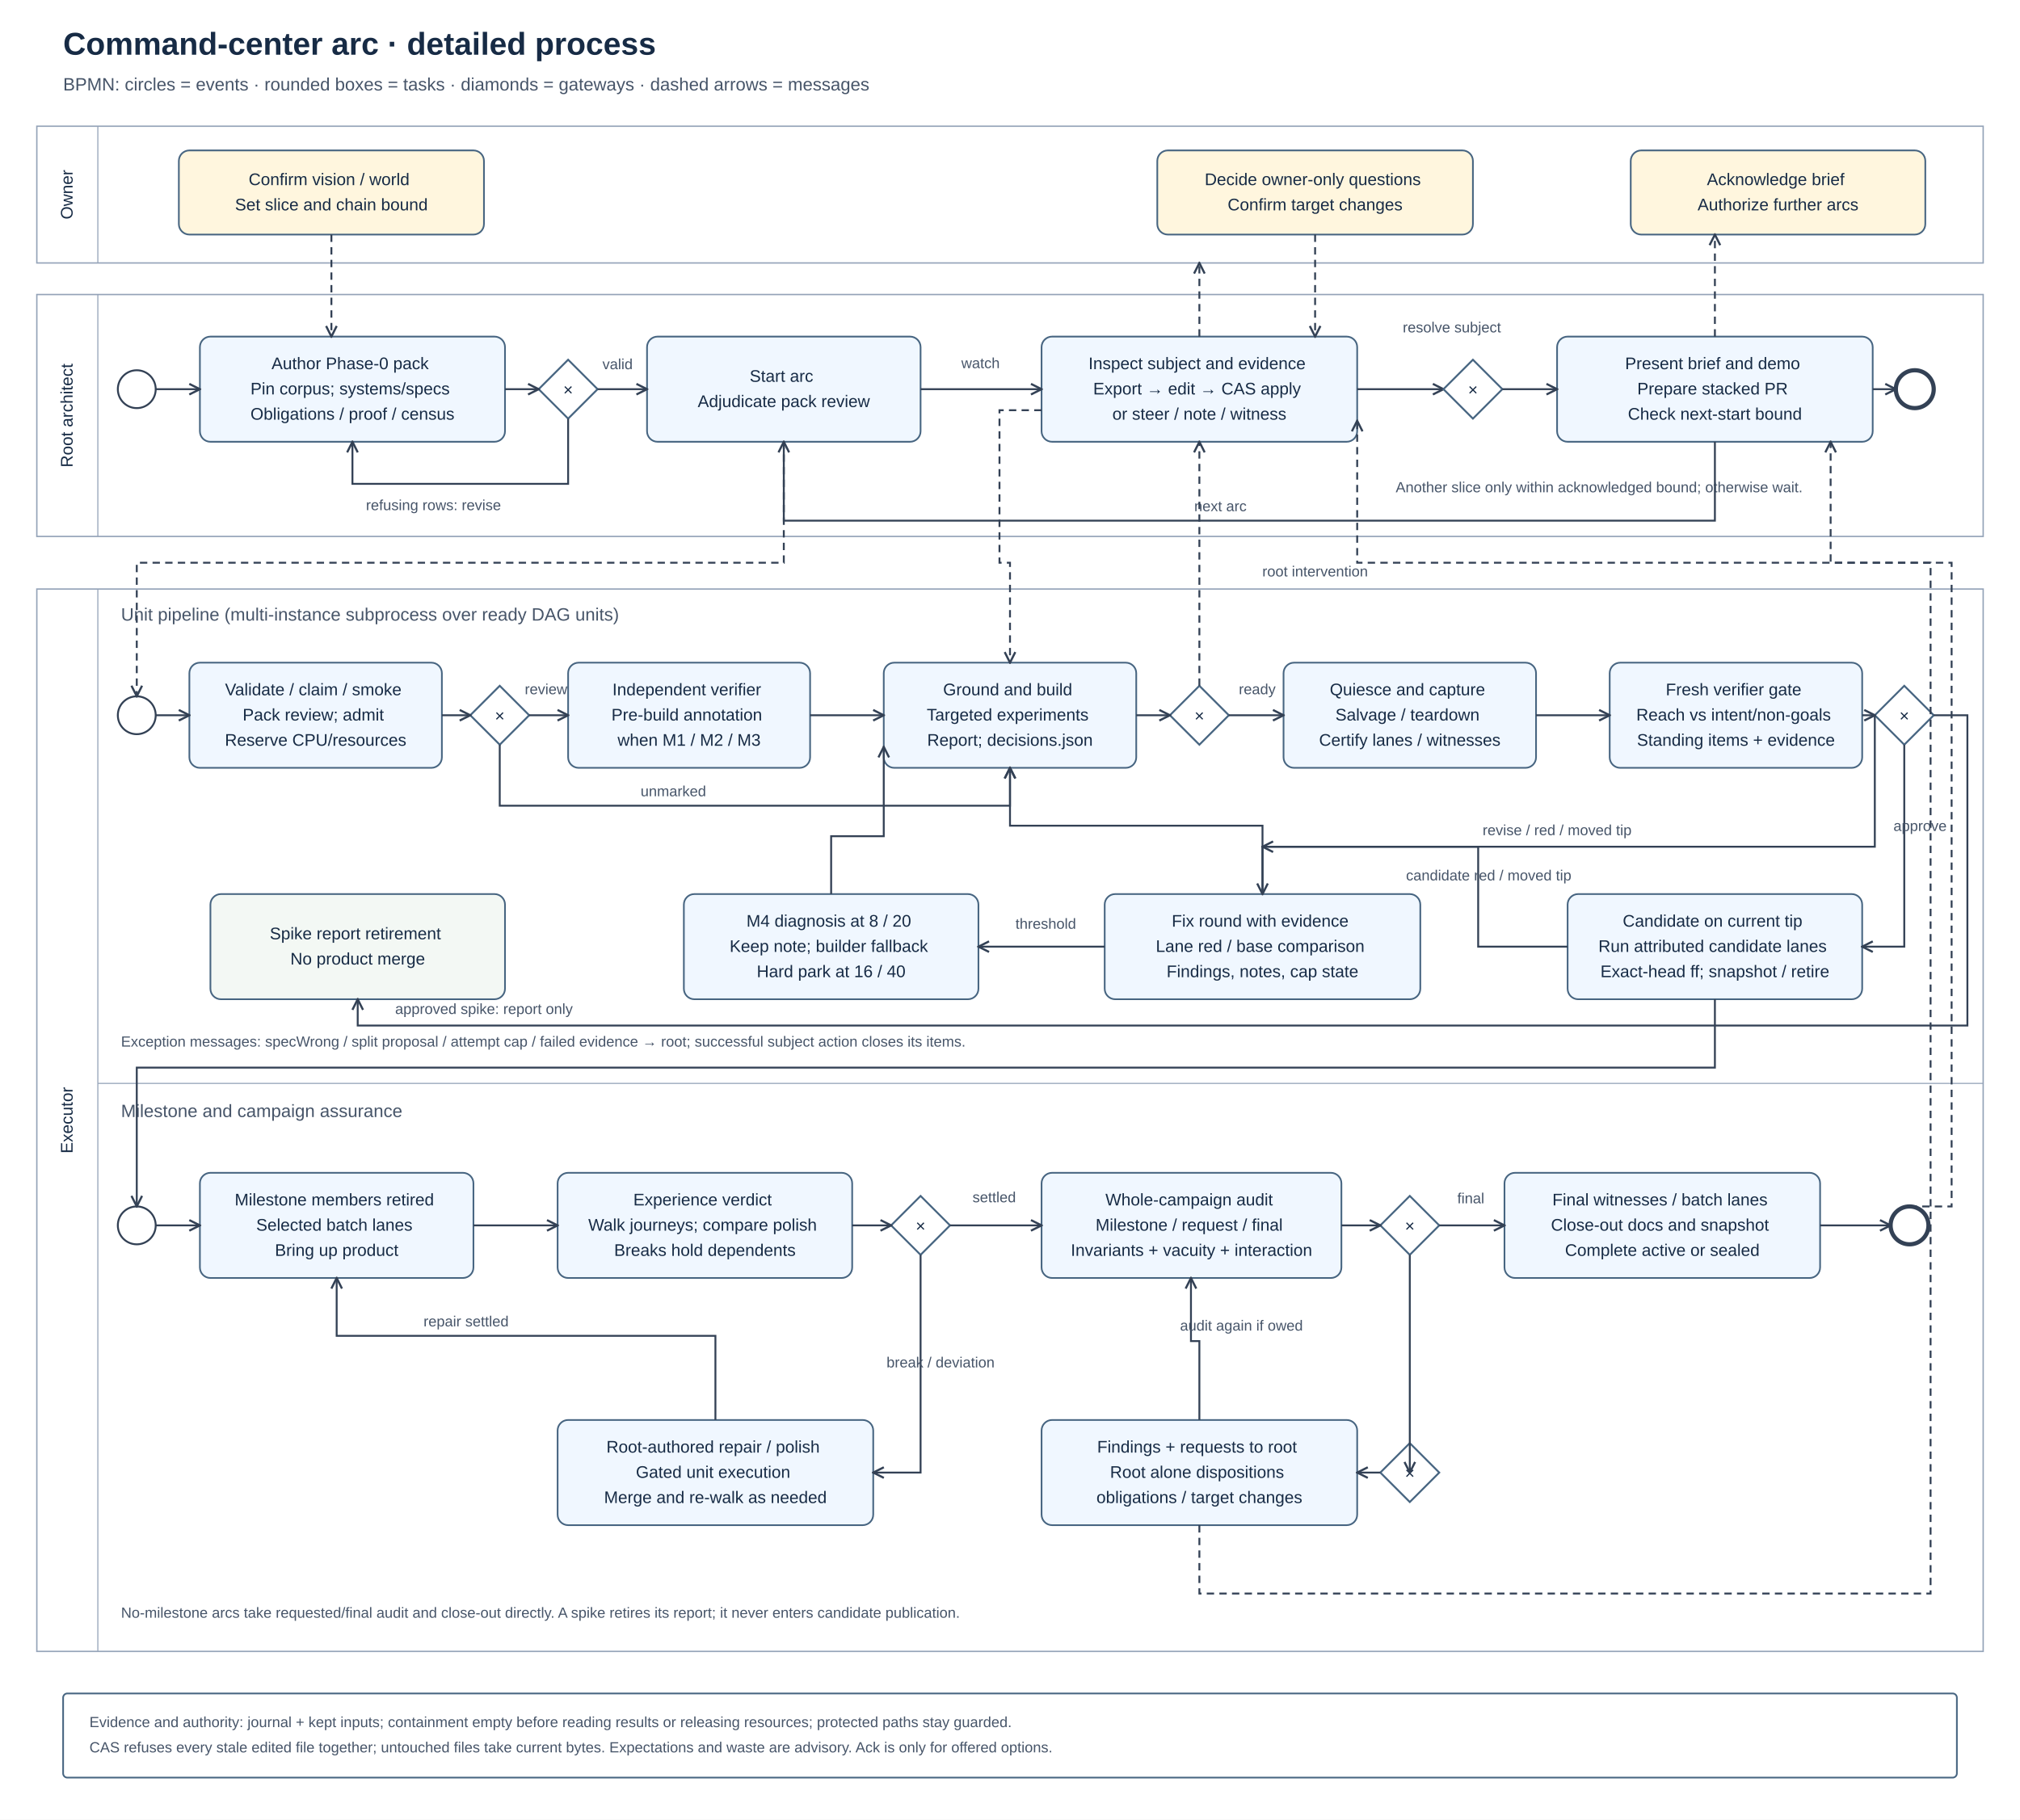
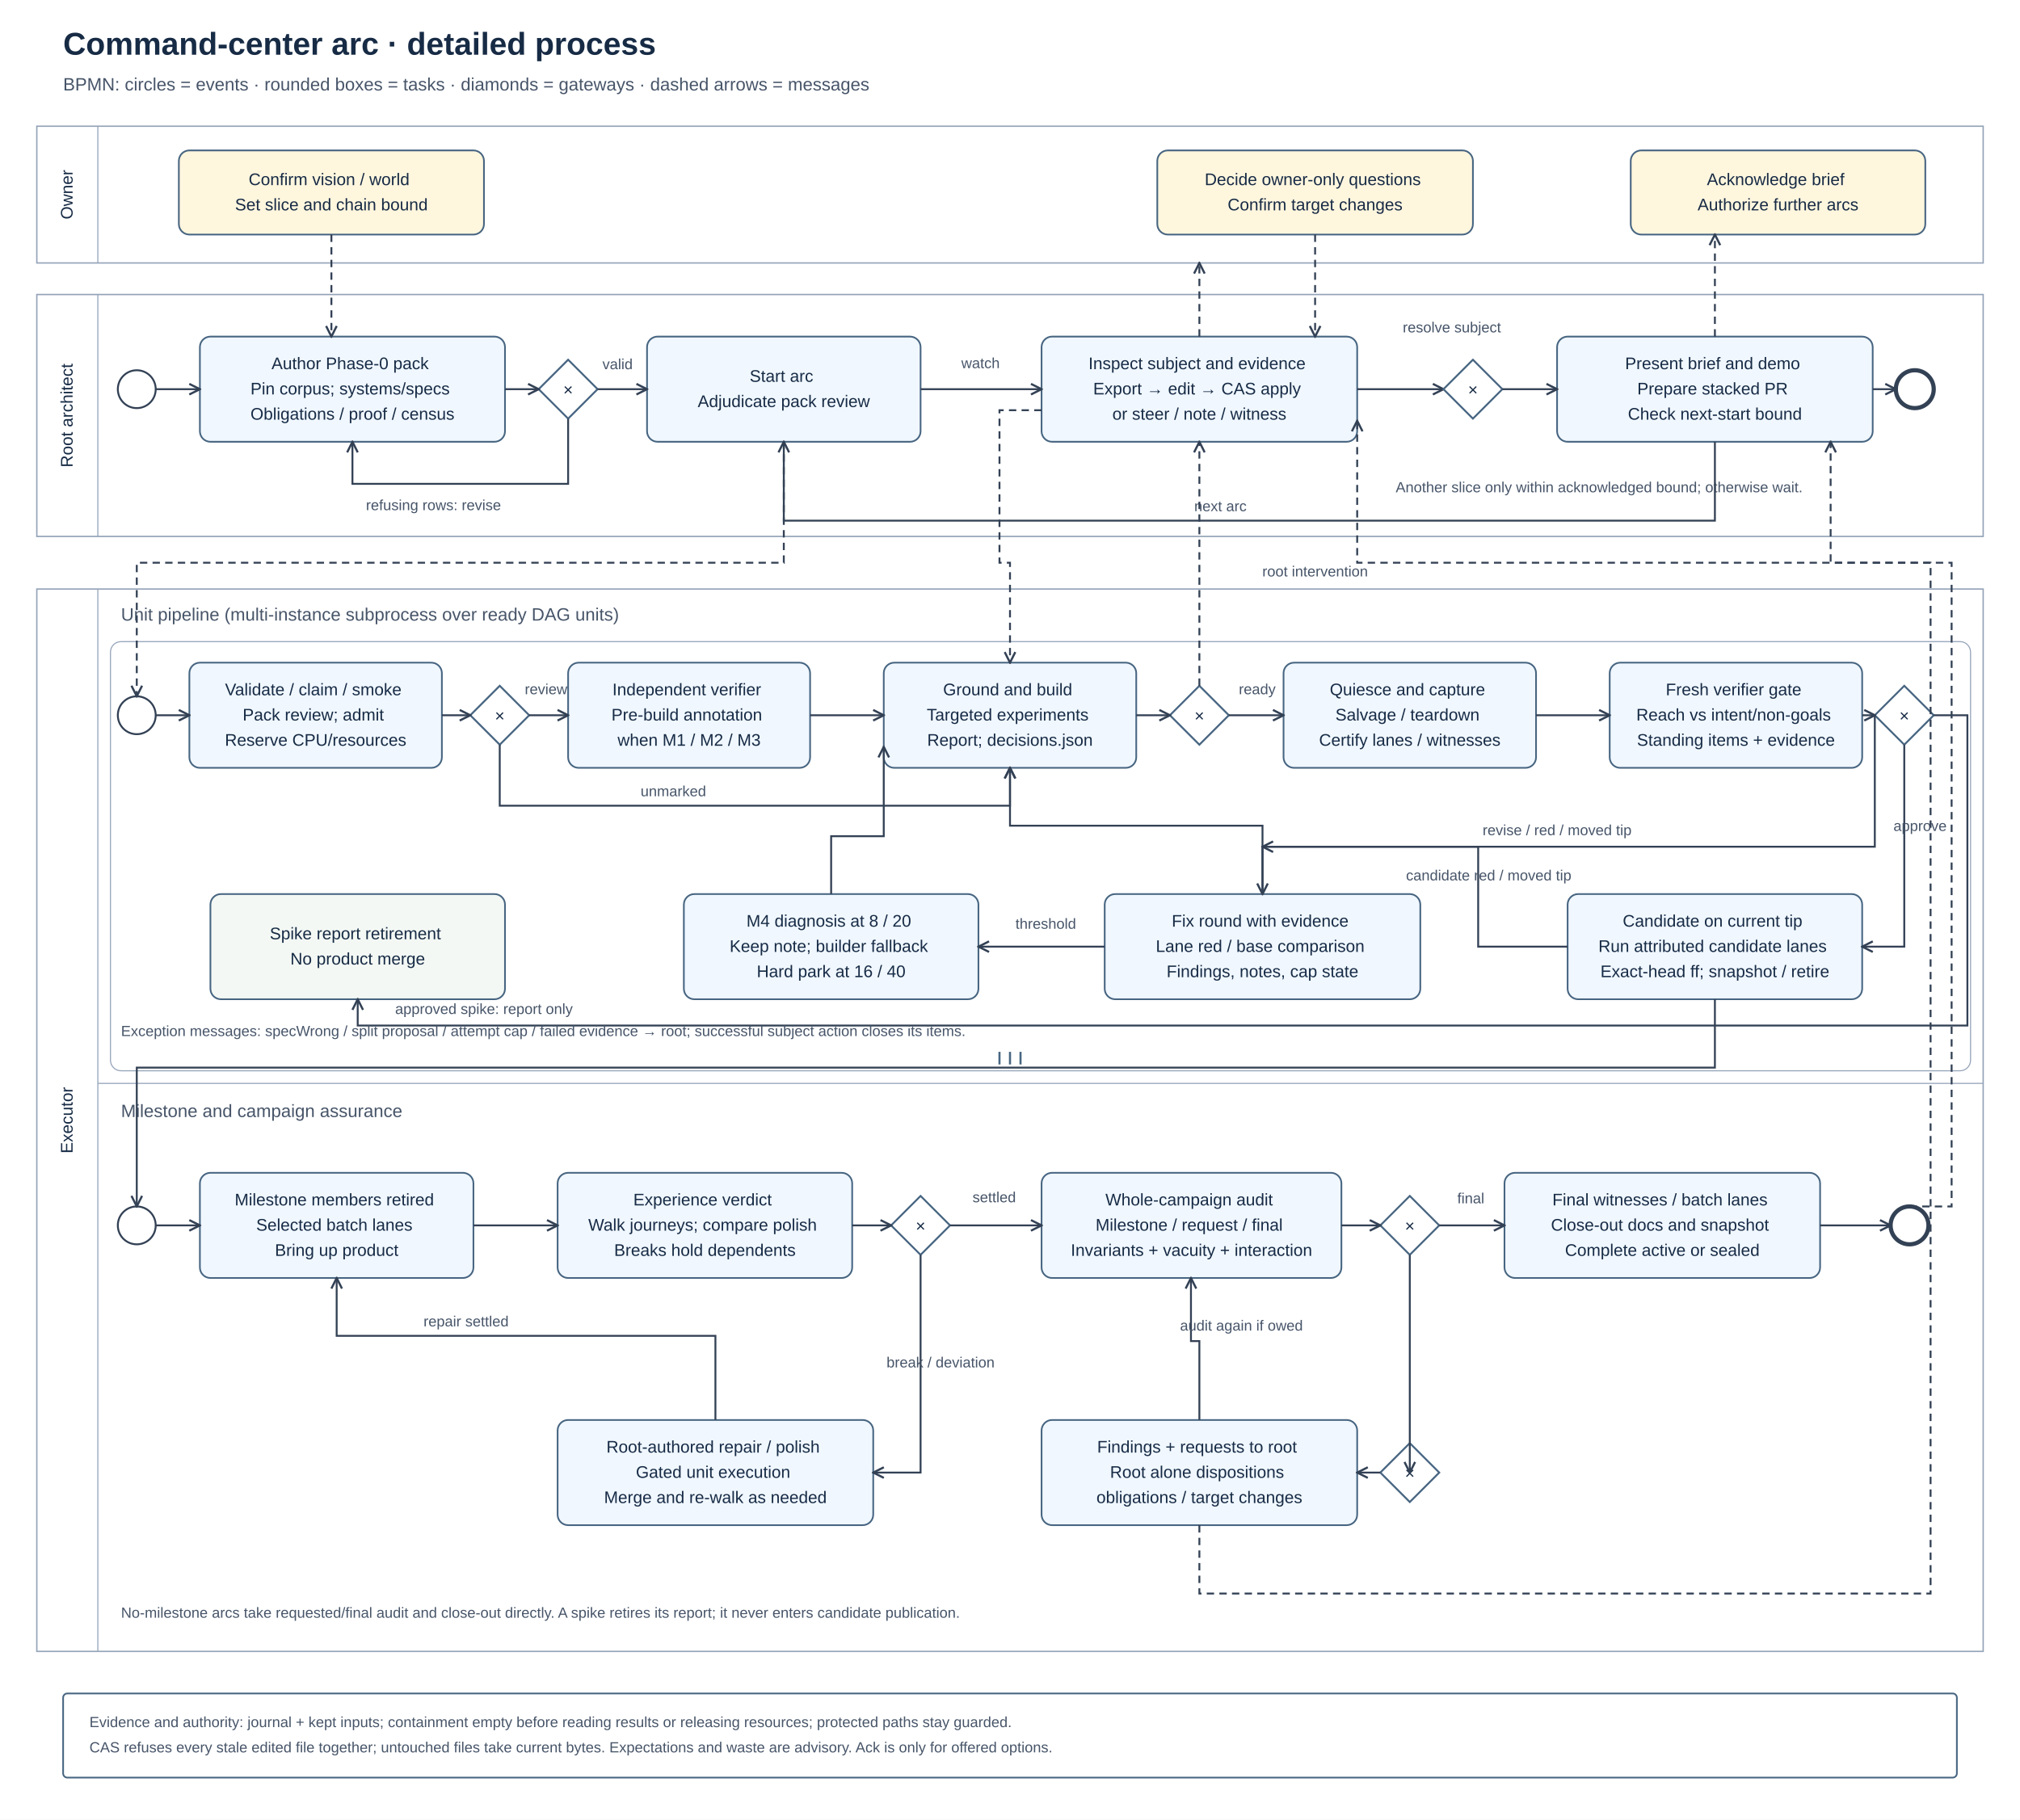
<svg xmlns="http://www.w3.org/2000/svg" width="1920" height="1730" viewBox="0 0 1920 1730" role="img" aria-labelledby="title desc">
  <defs>
    <marker id="arrow" viewBox="0 0 10 10" refX="9" refY="5" markerWidth="7" markerHeight="7" orient="auto-start-reverse">
      <path d="M 1 1 L 9 5 L 1 9" fill="none" stroke="#334155" stroke-width="1.6" />
    </marker>
  </defs>
  <style>text{font-family:Arial,Helvetica,sans-serif;fill:#172b45} .title{font-size:30px;font-weight:700}.sub{font-size:17px;fill:#475569}.label{font-size:16px}.small{font-size:14px;fill:#475569}.task{stroke:#476581;stroke-width:1.6}.edge{fill:none;stroke:#334155;stroke-width:1.8;marker-end:url(#arrow)}.msg{stroke-dasharray:7 5}.pool{fill:#fff;stroke:#94a3b8;stroke-width:1.3}</style>
  <rect width="1920" height="1730" fill="#fff" />
  <text x="60" y="52" class="title" text-anchor="start">
    <tspan x="60" dy="0">Command-center arc · detailed process</tspan>
  </text>
  <text x="60" y="86" class="sub" text-anchor="start">
    <tspan x="60" dy="0">BPMN: circles = events · rounded boxes = tasks · diamonds = gateways · dashed arrows = messages</tspan>
  </text>
  <rect x="35" y="120" width="1850" height="130" class="pool" />
  <path d="M93 120V250" stroke="#94a3b8" />
  <text transform="translate(69 185.0) rotate(-90)" text-anchor="middle" class="label">Owner</text>
  <rect x="35" y="280" width="1850" height="230" class="pool" />
  <path d="M93 280V510" stroke="#94a3b8" />
  <text transform="translate(69 395.0) rotate(-90)" text-anchor="middle" class="label">Root architect</text>
  <rect x="35" y="560" width="1850" height="1010" class="pool" />
  <path d="M93 560V1570" stroke="#94a3b8" />
  <text transform="translate(69 1065.0) rotate(-90)" text-anchor="middle" class="label">Executor</text>
  <rect x="170" y="143" width="290" height="80" rx="10" fill="#fff6de" class="task" />
  <text x="315.0" y="176.0" class="label" text-anchor="middle">
    <tspan x="315.0" dy="0">Confirm vision / world</tspan>
    <tspan x="315.0" dy="24">Set slice and chain bound</tspan>
  </text>
  <rect x="1100" y="143" width="300" height="80" rx="10" fill="#fff6de" class="task" />
  <text x="1250.0" y="176.0" class="label" text-anchor="middle">
    <tspan x="1250.0" dy="0">Decide owner-only questions</tspan>
    <tspan x="1250.0" dy="24">Confirm target changes</tspan>
  </text>
  <rect x="1550" y="143" width="280" height="80" rx="10" fill="#fff6de" class="task" />
  <text x="1690.0" y="176.0" class="label" text-anchor="middle">
    <tspan x="1690.0" dy="0">Acknowledge brief</tspan>
    <tspan x="1690.0" dy="24">Authorize further arcs</tspan>
  </text>
  <circle cx="130" cy="370" r="18" fill="#fff" stroke="#334155" stroke-width="1.8" />
  <rect x="190" y="320" width="290" height="100" rx="10" fill="#f0f7ff" class="task" />
  <text x="335.0" y="351.0" class="label" text-anchor="middle">
    <tspan x="335.0" dy="0">Author Phase-0 pack</tspan>
    <tspan x="335.0" dy="24">Pin corpus; systems/specs</tspan>
    <tspan x="335.0" dy="24">Obligations / proof / census</tspan>
  </text>
  <path d="M540 342L568 370L540 398L512 370Z" fill="#fff" stroke="#476581" stroke-width="1.8" />
  <text x="540" y="376" class="label" text-anchor="middle">
    <tspan x="540" dy="0">×</tspan>
  </text>
  <rect x="615" y="320" width="260" height="100" rx="10" fill="#f0f7ff" class="task" />
  <text x="745.0" y="363.0" class="label" text-anchor="middle">
    <tspan x="745.0" dy="0">Start arc</tspan>
    <tspan x="745.0" dy="24">Adjudicate pack review</tspan>
  </text>
  <rect x="990" y="320" width="300" height="100" rx="10" fill="#f0f7ff" class="task" />
  <text x="1140.0" y="351.0" class="label" text-anchor="middle">
    <tspan x="1140.0" dy="0">Inspect subject and evidence</tspan>
    <tspan x="1140.0" dy="24">Export → edit → CAS apply</tspan>
    <tspan x="1140.0" dy="24">or steer / note / witness</tspan>
  </text>
  <rect x="1480" y="320" width="300" height="100" rx="10" fill="#f0f7ff" class="task" />
  <text x="1630.0" y="351.0" class="label" text-anchor="middle">
    <tspan x="1630.0" dy="0">Present brief and demo</tspan>
    <tspan x="1630.0" dy="24">Prepare stacked PR</tspan>
    <tspan x="1630.0" dy="24">Check next-start bound</tspan>
  </text>
  <circle cx="1820" cy="370" r="18" fill="#fff" stroke="#334155" stroke-width="4" />
  <polyline points="148,370 190,370" class="edge" />
  <polyline points="480,370 512,370" class="edge" />
  <polyline points="568,370 615,370" class="edge" />
  <text x="587" y="351" class="small" text-anchor="middle">
    <tspan x="587" dy="0">valid</tspan>
  </text>
  <polyline points="540,398 540,460 335,460 335,420" class="edge" />
  <text x="412" y="485" class="small" text-anchor="middle">
    <tspan x="412" dy="0">refusing rows: revise</tspan>
  </text>
  <polyline points="875,370 990,370" class="edge" />
  <text x="932" y="350" class="small" text-anchor="middle">
    <tspan x="932" dy="0">watch</tspan>
  </text>
  <polyline points="1290,370 1372,370" class="edge" />
  <text x="1380" y="316" class="small" text-anchor="middle">
    <tspan x="1380" dy="0">resolve subject</tspan>
  </text>
  <path d="M1400 342L1428 370L1400 398L1372 370Z" fill="#fff" stroke="#476581" stroke-width="1.8" />
  <text x="1400" y="376" class="label" text-anchor="middle">
    <tspan x="1400" dy="0">×</tspan>
  </text>
  <polyline points="1428,370 1480,370" class="edge" />
  <polyline points="1780,370 1802,370" class="edge" />
  <polyline points="315,223 315,320" class="edge msg" />
  <polyline points="1140,320 1140,250" class="edge msg" />
  <polyline points="1250,223 1250,320" class="edge msg" />
  <polyline points="1630,320 1630,223" class="edge msg" />
  <text x="1520" y="468" class="small" text-anchor="middle">
    <tspan x="1520" dy="0">Another slice only within acknowledged bound; otherwise wait.</tspan>
  </text>
  <polyline points="1630,420 1630,495 745,495 745,420" class="edge" />
  <text x="1160" y="486" class="small" text-anchor="middle">
    <tspan x="1160" dy="0">next arc</tspan>
  </text>
  <path d="M93 1030H1885" stroke="#94a3b8" />
  <text x="115" y="590" class="sub" text-anchor="start">
    <tspan x="115" dy="0">Unit pipeline (multi-instance subprocess over ready DAG units)</tspan>
  </text>
+   <rect x="105" y="610" width="1768" height="408" rx="10" fill="none" stroke="#94a3b8" />
+   <path d="M950 1000v12 M960 1000v12 M970 1000v12" stroke="#476581" stroke-width="2" />
  <circle cx="130" cy="680" r="18" fill="#fff" stroke="#334155" stroke-width="1.8" />
  <rect x="180" y="630" width="240" height="100" rx="10" fill="#f0f7ff" class="task" />
  <text x="300.0" y="661.0" class="label" text-anchor="middle">
    <tspan x="300.0" dy="0">Validate / claim / smoke</tspan>
    <tspan x="300.0" dy="24">Pack review; admit</tspan>
    <tspan x="300.0" dy="24">Reserve CPU/resources</tspan>
  </text>
  <path d="M475 652L503 680L475 708L447 680Z" fill="#fff" stroke="#476581" stroke-width="1.8" />
  <text x="475" y="686" class="label" text-anchor="middle">
    <tspan x="475" dy="0">×</tspan>
  </text>
  <rect x="540" y="630" width="230" height="100" rx="10" fill="#f0f7ff" class="task" />
  <text x="655.0" y="661.0" class="label" text-anchor="middle">
    <tspan x="655.0" dy="0">Independent verifier</tspan>
    <tspan x="655.0" dy="24">Pre-build annotation</tspan>
    <tspan x="655.0" dy="24">when M1 / M2 / M3</tspan>
  </text>
  <rect x="840" y="630" width="240" height="100" rx="10" fill="#f0f7ff" class="task" />
  <text x="960.0" y="661.0" class="label" text-anchor="middle">
    <tspan x="960.0" dy="0">Ground and build</tspan>
    <tspan x="960.0" dy="24">Targeted experiments</tspan>
    <tspan x="960.0" dy="24">Report; decisions.json</tspan>
  </text>
  <path d="M1140 652L1168 680L1140 708L1112 680Z" fill="#fff" stroke="#476581" stroke-width="1.8" />
  <text x="1140" y="686" class="label" text-anchor="middle">
    <tspan x="1140" dy="0">×</tspan>
  </text>
  <rect x="1220" y="630" width="240" height="100" rx="10" fill="#f0f7ff" class="task" />
  <text x="1340.0" y="661.0" class="label" text-anchor="middle">
    <tspan x="1340.0" dy="0">Quiesce and capture</tspan>
    <tspan x="1340.0" dy="24">Salvage / teardown</tspan>
    <tspan x="1340.0" dy="24">Certify lanes / witnesses</tspan>
  </text>
  <rect x="1530" y="630" width="240" height="100" rx="10" fill="#f0f7ff" class="task" />
  <text x="1650.0" y="661.0" class="label" text-anchor="middle">
    <tspan x="1650.0" dy="0">Fresh verifier gate</tspan>
    <tspan x="1650.0" dy="24">Reach vs intent/non-goals</tspan>
    <tspan x="1650.0" dy="24">Standing items + evidence</tspan>
  </text>
  <polyline points="148,680 180,680" class="edge" />
  <polyline points="420,680 447,680" class="edge" />
  <polyline points="503,680 540,680" class="edge" />
  <text x="519" y="660" class="small" text-anchor="middle">
    <tspan x="519" dy="0">review</tspan>
  </text>
  <polyline points="770,680 840,680" class="edge" />
  <polyline points="475,708 475,766 960,766 960,730" class="edge" />
  <text x="640" y="757" class="small" text-anchor="middle">
    <tspan x="640" dy="0">unmarked</tspan>
  </text>
  <polyline points="1080,680 1112,680" class="edge" />
  <polyline points="1168,680 1220,680" class="edge" />
  <text x="1195" y="660" class="small" text-anchor="middle">
    <tspan x="1195" dy="0">ready</tspan>
  </text>
  <polyline points="1460,680 1530,680" class="edge" />
  <polyline points="745,420 745,535 130,535 130,662" class="edge msg" />
  <path d="M1810 652L1838 680L1810 708L1782 680Z" fill="#fff" stroke="#476581" stroke-width="1.8" />
  <text x="1810" y="686" class="label" text-anchor="middle">
    <tspan x="1810" dy="0">×</tspan>
  </text>
  <polyline points="1770,680 1782,680" class="edge" />
  <rect x="1490" y="850" width="280" height="100" rx="10" fill="#f0f7ff" class="task" />
  <text x="1630.0" y="881.0" class="label" text-anchor="middle">
    <tspan x="1630.0" dy="0">Candidate on current tip</tspan>
    <tspan x="1630.0" dy="24">Run attributed candidate lanes</tspan>
    <tspan x="1630.0" dy="24">Exact-head ff; snapshot / retire</tspan>
  </text>
  <polyline points="1810,708 1810,900 1770,900" class="edge" />
  <text x="1825" y="790" class="small" text-anchor="middle">
    <tspan x="1825" dy="0">approve</tspan>
  </text>
  <rect x="1050" y="850" width="300" height="100" rx="10" fill="#f0f7ff" class="task" />
  <text x="1200.0" y="881.0" class="label" text-anchor="middle">
    <tspan x="1200.0" dy="0">Fix round with evidence</tspan>
    <tspan x="1200.0" dy="24">Lane red / base comparison</tspan>
    <tspan x="1200.0" dy="24">Findings, notes, cap state</tspan>
  </text>
  <rect x="650" y="850" width="280" height="100" rx="10" fill="#f0f7ff" class="task" />
  <text x="790.0" y="881.0" class="label" text-anchor="middle">
    <tspan x="790.0" dy="0">M4 diagnosis at 8 / 20</tspan>
    <tspan x="790.0" dy="24">Keep note; builder fallback</tspan>
    <tspan x="790.0" dy="24">Hard park at 16 / 40</tspan>
  </text>
  <rect x="200" y="850" width="280" height="100" rx="10" fill="#f3f8f4" class="task" />
  <text x="340.0" y="893.0" class="label" text-anchor="middle">
    <tspan x="340.0" dy="0">Spike report retirement</tspan>
    <tspan x="340.0" dy="24">No product merge</tspan>
  </text>
  <polyline points="1782,680 1782,805 1200,805 1200,850" class="edge" />
  <text x="1480" y="794" class="small" text-anchor="middle">
    <tspan x="1480" dy="0">revise / red / moved tip</tspan>
  </text>
  <polyline points="1200,850 1200,785 960,785 960,730" class="edge" />
  <polyline points="1050,900 930,900" class="edge" />
  <text x="994" y="883" class="small" text-anchor="middle">
    <tspan x="994" dy="0">threshold</tspan>
  </text>
  <polyline points="790,850 790,795 840,795 840,710" class="edge" />
  <polyline points="1838,680 1870,680 1870,975 340,975 340,950" class="edge" />
  <text x="460" y="964" class="small" text-anchor="middle">
    <tspan x="460" dy="0">approved spike: report only</tspan>
  </text>
  <polyline points="1490,900 1405,900 1405,805 1200,805" class="edge" />
  <text x="1415" y="837" class="small" text-anchor="middle">
    <tspan x="1415" dy="0">candidate red / moved tip</tspan>
  </text>
-   <text x="115" y="995" class="small" text-anchor="start">
+   <text x="115" y="985" class="small" text-anchor="start">
    <tspan x="115" dy="0">Exception messages: specWrong / split proposal / attempt cap / failed evidence → root; successful subject action closes its items.</tspan>
  </text>
  <polyline points="1140,652 1140,535 1140,420" class="edge msg" />
  <text x="1250" y="548" class="small" text-anchor="middle">
    <tspan x="1250" dy="0">root intervention</tspan>
  </text>
  <polyline points="990,390 950,390 950,535 960,535 960,630" class="edge msg" />
  <text x="115" y="1062" class="sub" text-anchor="start">
    <tspan x="115" dy="0">Milestone and campaign assurance</tspan>
  </text>
  <circle cx="130" cy="1165" r="18" fill="#fff" stroke="#334155" stroke-width="1.8" />
  <rect x="190" y="1115" width="260" height="100" rx="10" fill="#f0f7ff" class="task" />
  <text x="320.0" y="1146.0" class="label" text-anchor="middle">
    <tspan x="320.0" dy="0">Milestone members retired</tspan>
    <tspan x="320.0" dy="24">Selected batch lanes</tspan>
    <tspan x="320.0" dy="24">Bring up product</tspan>
  </text>
  <rect x="530" y="1115" width="280" height="100" rx="10" fill="#f0f7ff" class="task" />
  <text x="670.0" y="1146.0" class="label" text-anchor="middle">
    <tspan x="670.0" dy="0">Experience verdict</tspan>
    <tspan x="670.0" dy="24">Walk journeys; compare polish</tspan>
    <tspan x="670.0" dy="24">Breaks hold dependents</tspan>
  </text>
  <path d="M875 1137L903 1165L875 1193L847 1165Z" fill="#fff" stroke="#476581" stroke-width="1.8" />
  <text x="875" y="1171" class="label" text-anchor="middle">
    <tspan x="875" dy="0">×</tspan>
  </text>
  <rect x="990" y="1115" width="285" height="100" rx="10" fill="#f0f7ff" class="task" />
  <text x="1132.5" y="1146.0" class="label" text-anchor="middle">
    <tspan x="1132.5" dy="0">Whole-campaign audit</tspan>
    <tspan x="1132.5" dy="24">Milestone / request / final</tspan>
    <tspan x="1132.5" dy="24">Invariants + vacuity + interaction</tspan>
  </text>
  <path d="M1340 1137L1368 1165L1340 1193L1312 1165Z" fill="#fff" stroke="#476581" stroke-width="1.8" />
  <text x="1340" y="1171" class="label" text-anchor="middle">
    <tspan x="1340" dy="0">×</tspan>
  </text>
  <rect x="1430" y="1115" width="300" height="100" rx="10" fill="#f0f7ff" class="task" />
  <text x="1580.0" y="1146.0" class="label" text-anchor="middle">
    <tspan x="1580.0" dy="0">Final witnesses / batch lanes</tspan>
    <tspan x="1580.0" dy="24">Close-out docs and snapshot</tspan>
    <tspan x="1580.0" dy="24">Complete active or sealed</tspan>
  </text>
  <circle cx="1815" cy="1165" r="18" fill="#fff" stroke="#334155" stroke-width="4" />
  <polyline points="1630,950 1630,1015 130,1015 130,1147" class="edge" />
  <polyline points="148,1165 190,1165" class="edge" />
  <polyline points="450,1165 530,1165" class="edge" />
  <polyline points="810,1165 847,1165" class="edge" />
  <polyline points="903,1165 990,1165" class="edge" />
  <text x="945" y="1143" class="small" text-anchor="middle">
    <tspan x="945" dy="0">settled</tspan>
  </text>
  <polyline points="1275,1165 1312,1165" class="edge" />
  <polyline points="1368,1165 1430,1165" class="edge" />
  <text x="1398" y="1144" class="small" text-anchor="middle">
    <tspan x="1398" dy="0">final</tspan>
  </text>
  <polyline points="1730,1165 1797,1165" class="edge" />
  <rect x="530" y="1350" width="300" height="100" rx="10" fill="#f0f7ff" class="task" />
  <text x="680.0" y="1381.0" class="label" text-anchor="middle">
    <tspan x="680.0" dy="0">Root-authored repair / polish</tspan>
    <tspan x="680.0" dy="24">Gated unit execution</tspan>
    <tspan x="680.0" dy="24">Merge and re-walk as needed</tspan>
  </text>
  <rect x="990" y="1350" width="300" height="100" rx="10" fill="#f0f7ff" class="task" />
  <text x="1140.0" y="1381.0" class="label" text-anchor="middle">
    <tspan x="1140.0" dy="0">Findings + requests to root</tspan>
    <tspan x="1140.0" dy="24">Root alone dispositions</tspan>
    <tspan x="1140.0" dy="24">obligations / target changes</tspan>
  </text>
  <path d="M1340 1372L1368 1400L1340 1428L1312 1400Z" fill="#fff" stroke="#476581" stroke-width="1.8" />
  <text x="1340" y="1406" class="label" text-anchor="middle">
    <tspan x="1340" dy="0">×</tspan>
  </text>
  <polyline points="875,1193 875,1400 830,1400" class="edge" />
  <text x="894" y="1300" class="small" text-anchor="middle">
    <tspan x="894" dy="0">break / deviation</tspan>
  </text>
  <polyline points="680,1350 680,1270 320,1270 320,1215" class="edge" />
  <text x="443" y="1261" class="small" text-anchor="middle">
    <tspan x="443" dy="0">repair settled</tspan>
  </text>
  <polyline points="1340,1193 1340,1400" class="edge" />
  <polyline points="1312,1400 1290,1400" class="edge" />
  <polyline points="1140,1350 1140,1275 1132,1275 1132,1215" class="edge" />
  <text x="1180" y="1265" class="small" text-anchor="middle">
    <tspan x="1180" dy="0">audit again if owed</tspan>
  </text>
  <polyline points="1140,1450 1140,1515 1835,1515 1835,535 1290,535 1290,400" class="edge msg" />
  <polyline points="1815,1147 1855,1147 1855,535 1740,535 1740,420" class="edge msg" />
  <text x="115" y="1538" class="small" text-anchor="start">
    <tspan x="115" dy="0">No-milestone arcs take requested/final audit and close-out directly. A spike retires its report; it never enters candidate publication.</tspan>
  </text>
  <rect x="60" y="1610" width="1800" height="80" rx="4" fill="#fff" class="task" />
  <text x="85" y="1642" class="small" text-anchor="start">
    <tspan x="85" dy="0">Evidence and authority: journal + kept inputs; containment empty before reading results or releasing resources; protected paths stay guarded.</tspan>
    <tspan x="85" dy="24">CAS refuses every stale edited file together; untouched files take current bytes. Expectations and waste are advisory. Ack is only for offered options.</tspan>
  </text>
</svg>
